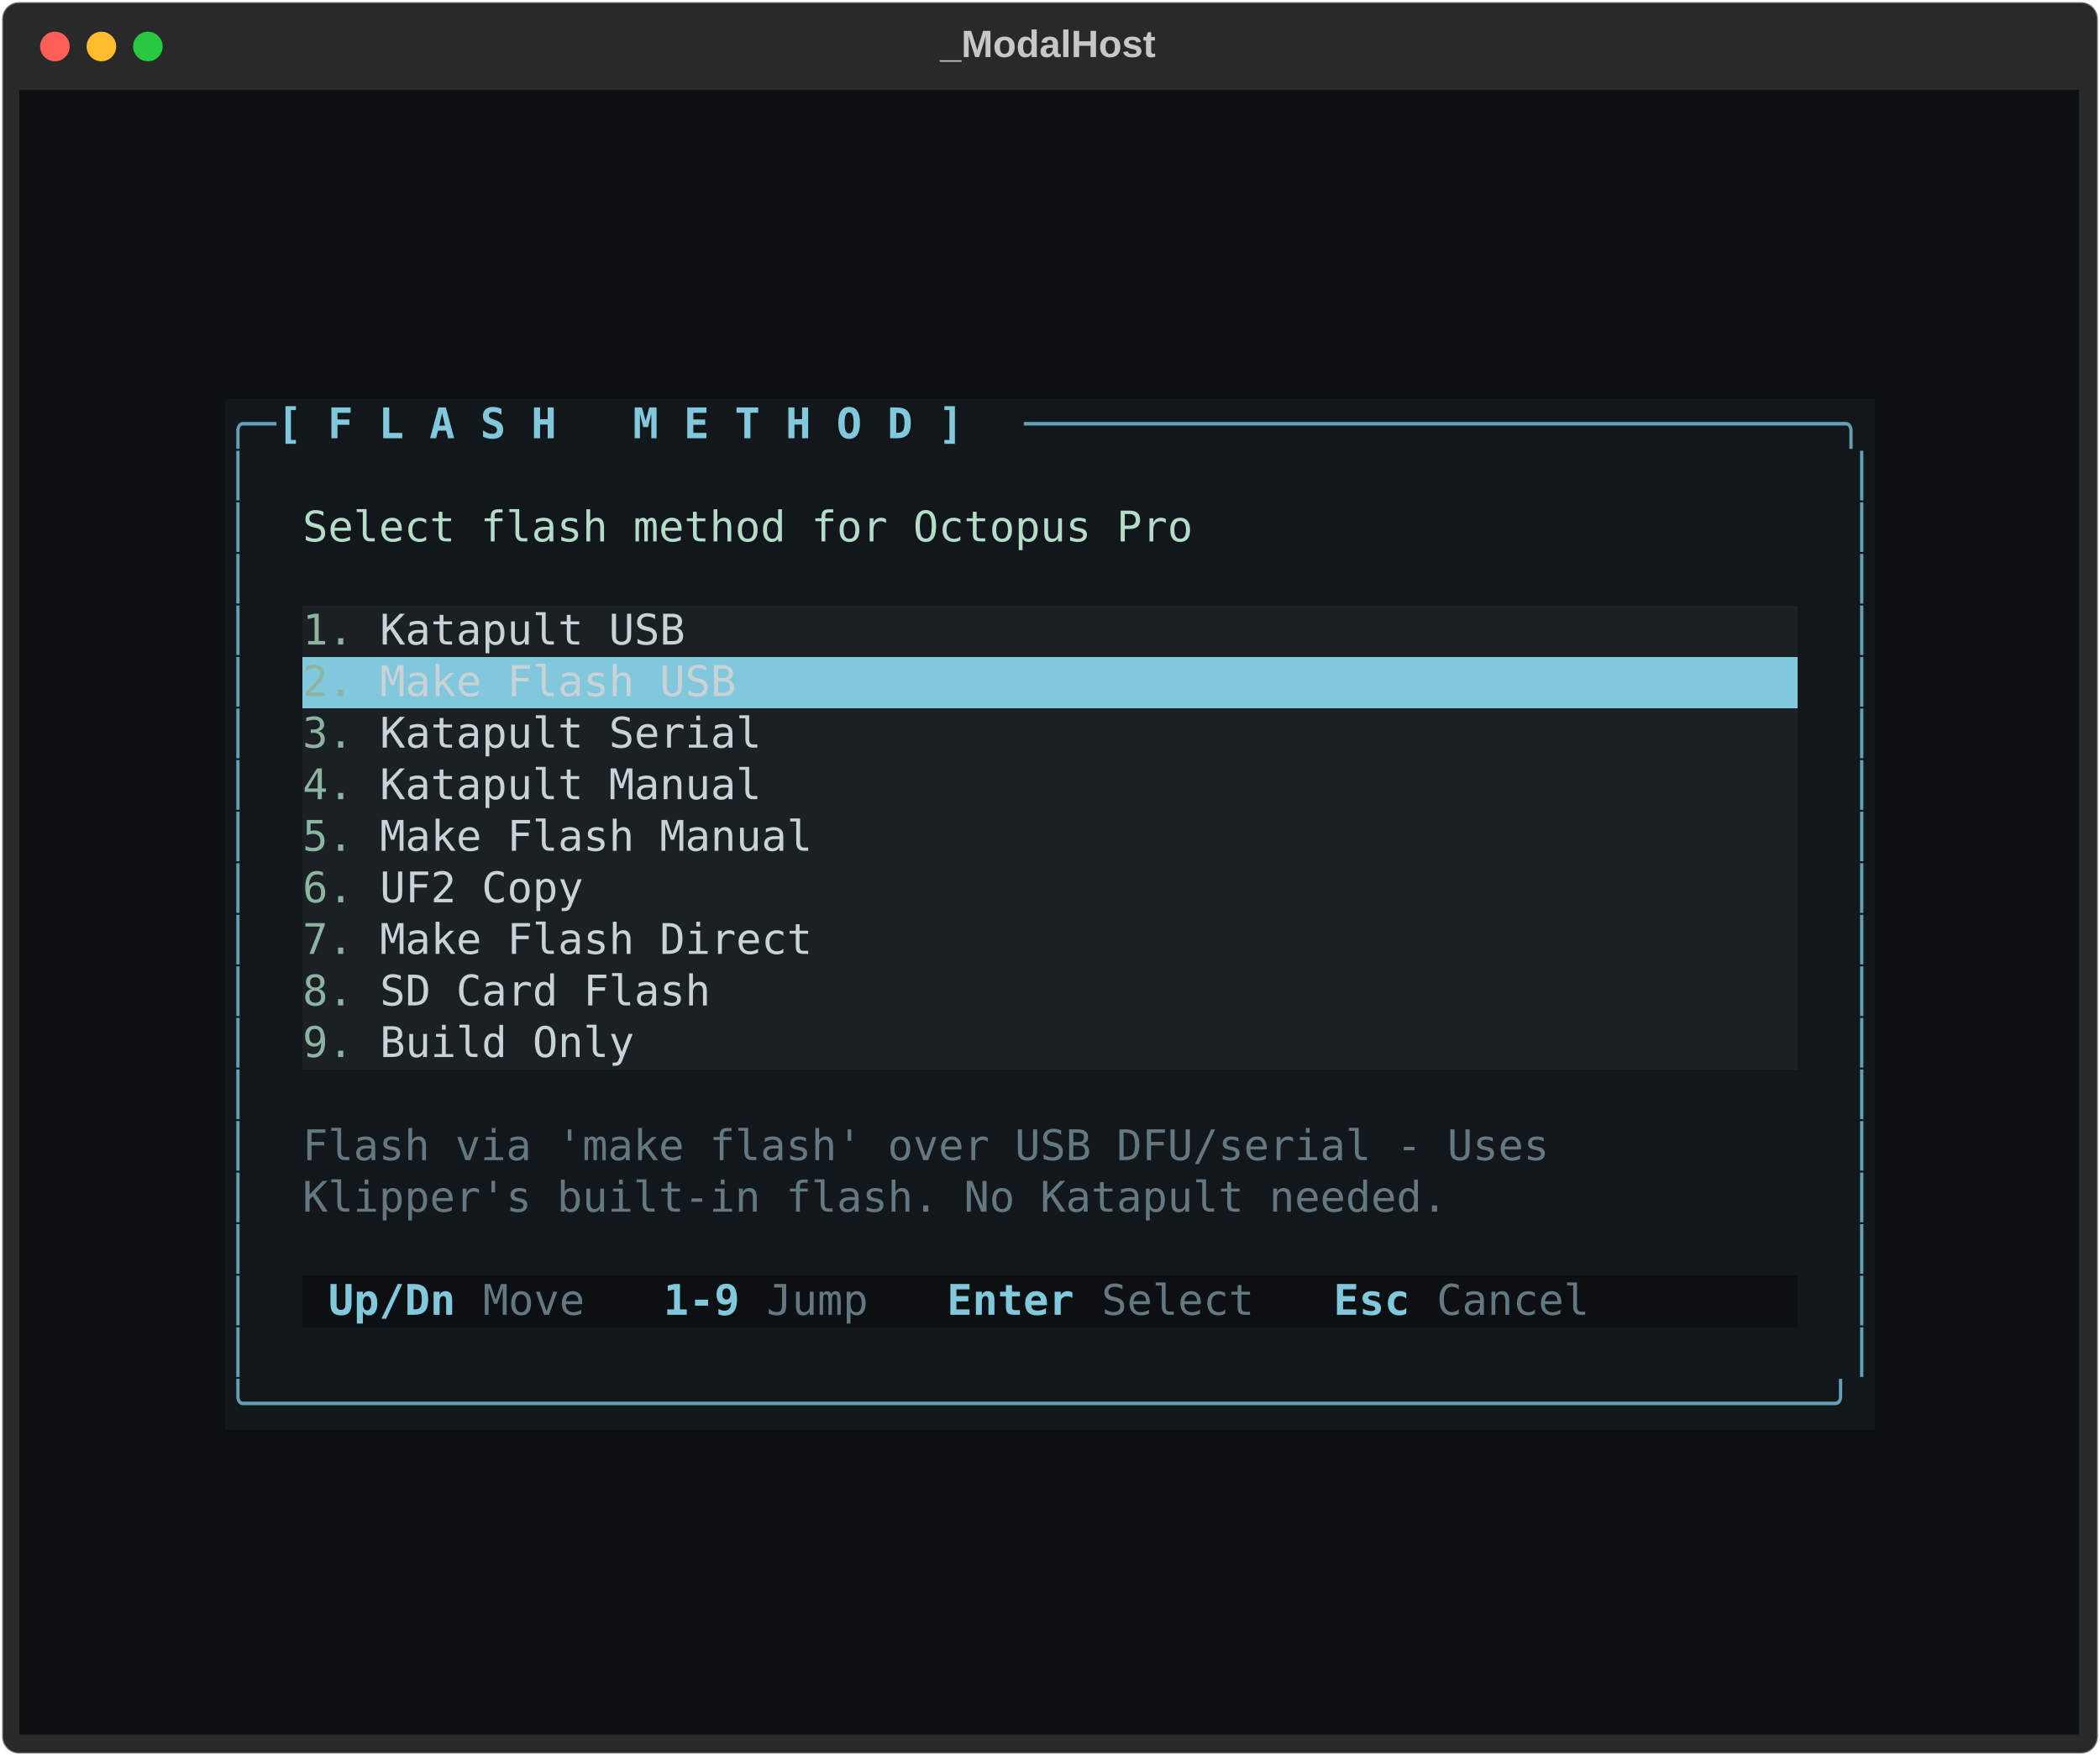
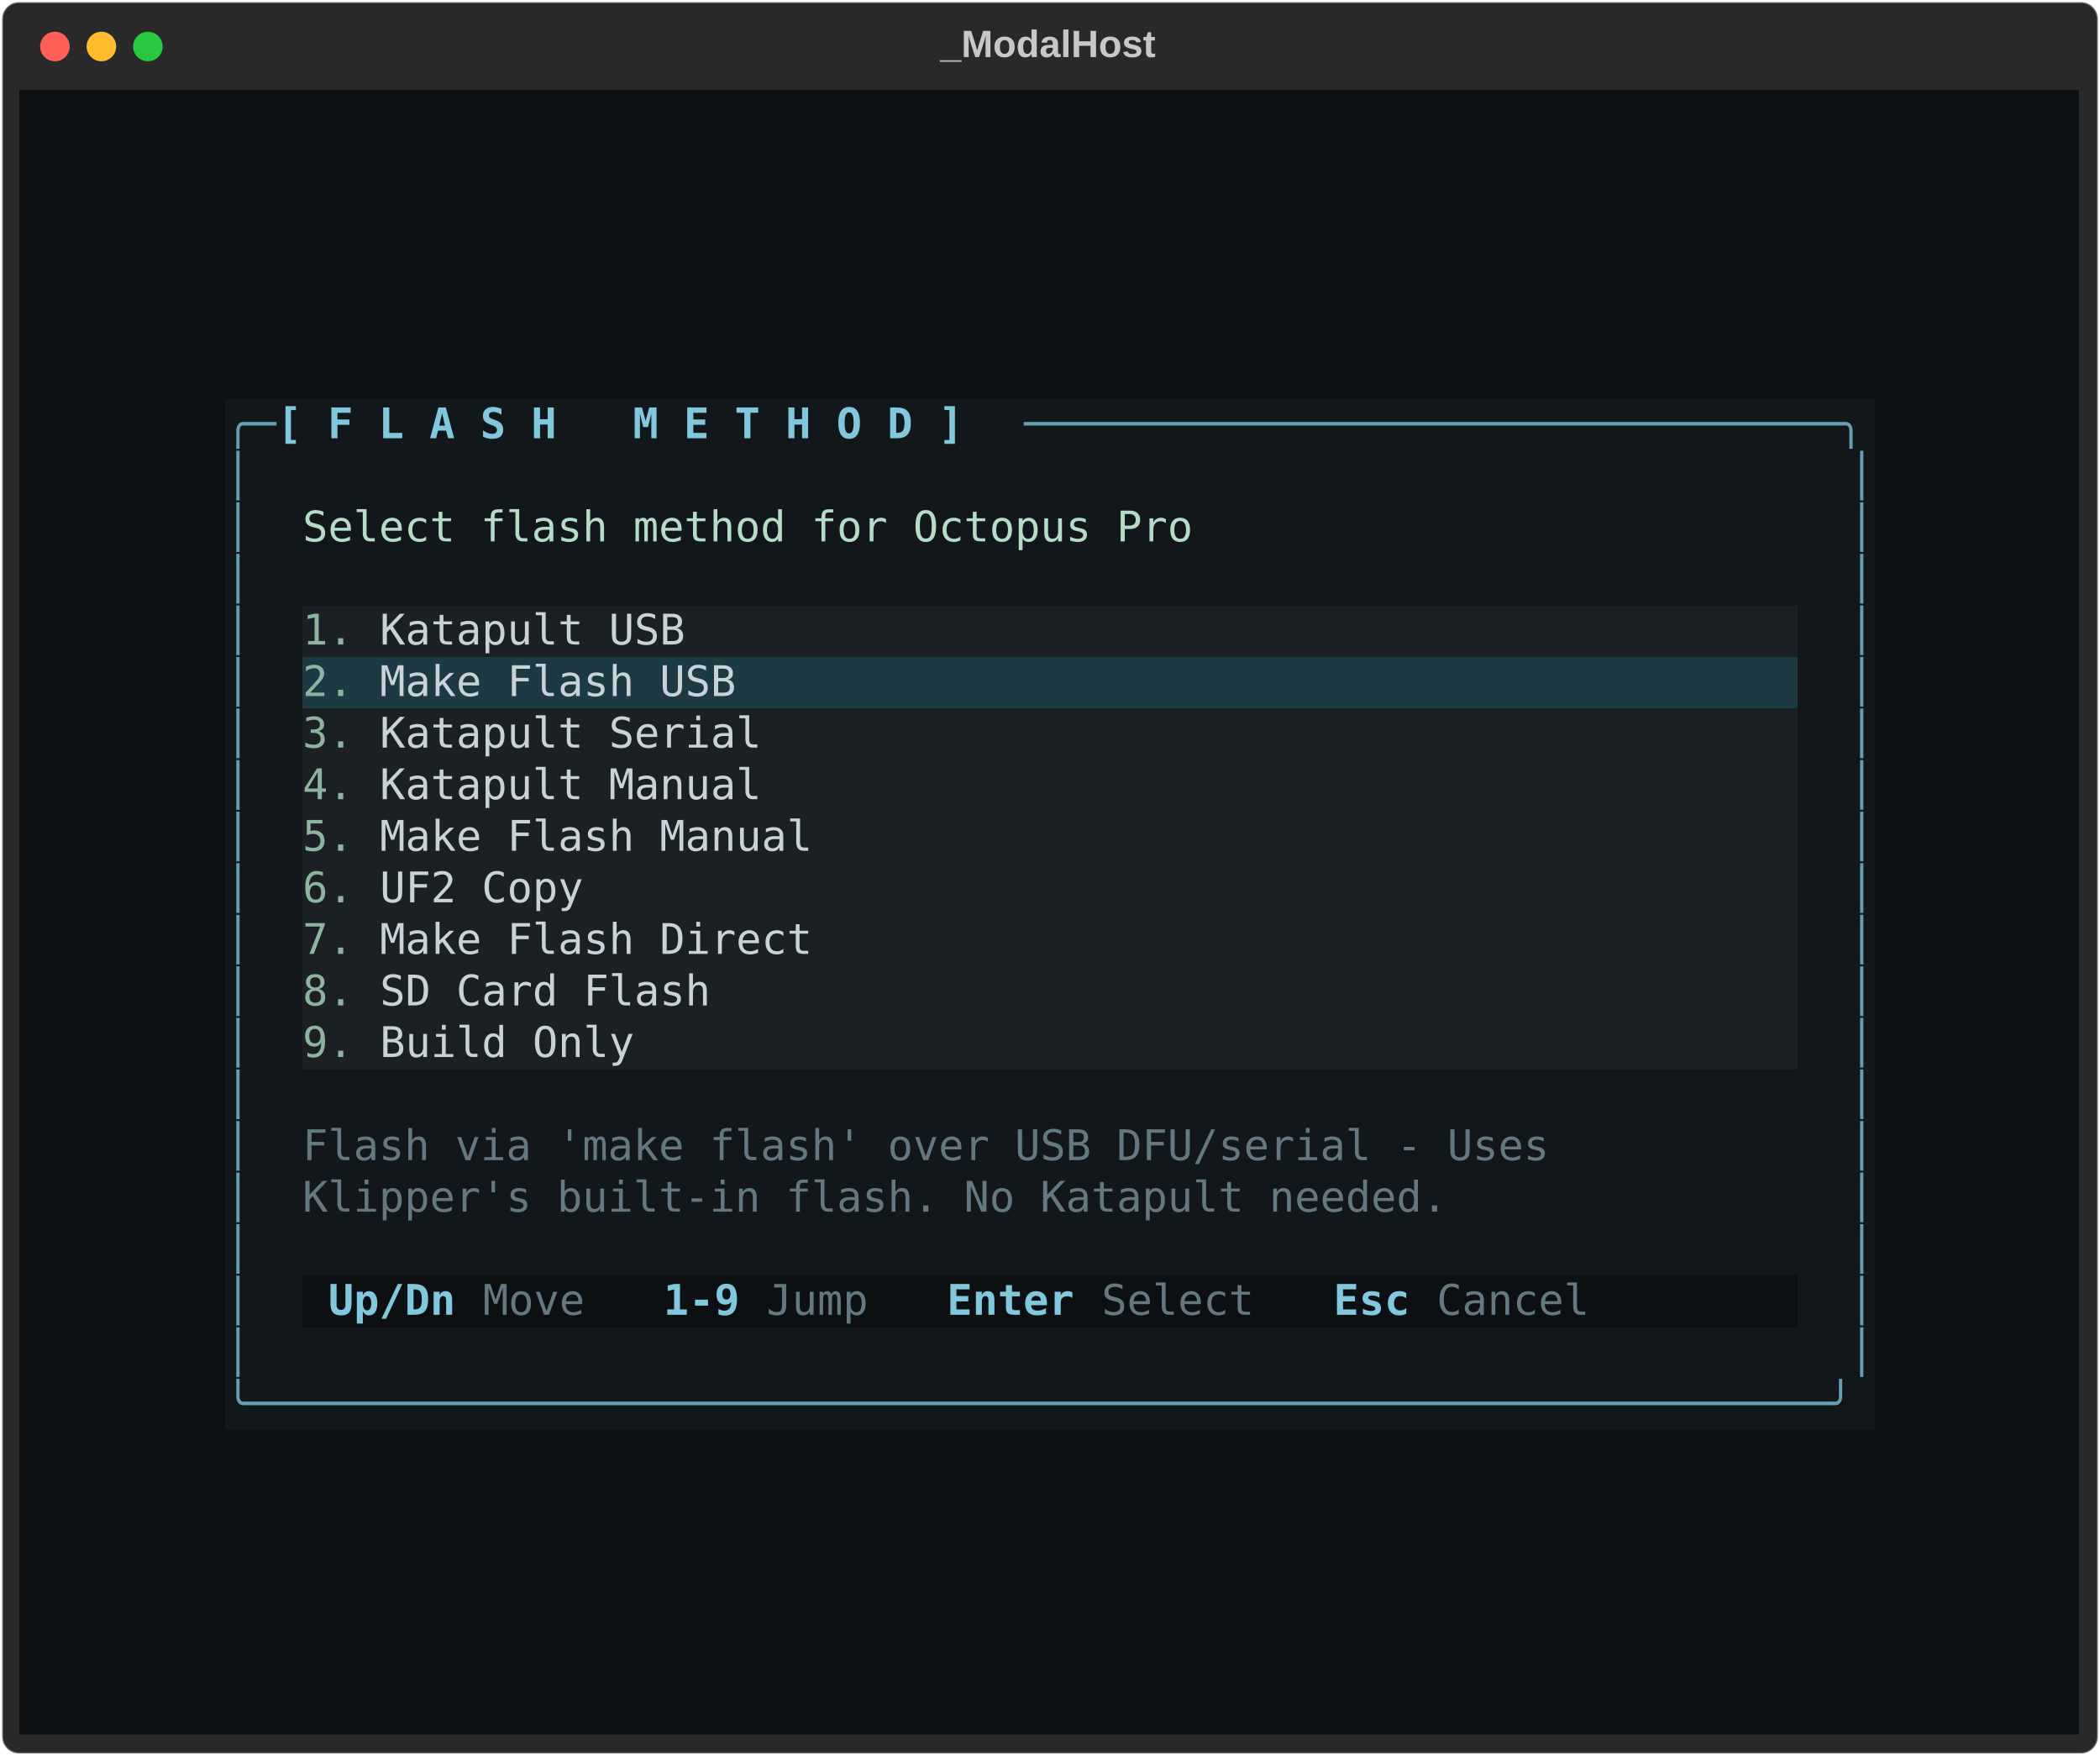
<svg xmlns="http://www.w3.org/2000/svg" class="rich-terminal" viewBox="0 0 994 830.8">
  <style>

    @font-face {
        font-family: "Fira Code";
        src: local("FiraCode-Regular"),
                url("https://cdnjs.cloudflare.com/ajax/libs/firacode/6.2.0/woff2/FiraCode-Regular.woff2") format("woff2"),
                url("https://cdnjs.cloudflare.com/ajax/libs/firacode/6.2.0/woff/FiraCode-Regular.woff") format("woff");
        font-style: normal;
        font-weight: 400;
    }
    @font-face {
        font-family: "Fira Code";
        src: local("FiraCode-Bold"),
                url("https://cdnjs.cloudflare.com/ajax/libs/firacode/6.2.0/woff2/FiraCode-Bold.woff2") format("woff2"),
                url("https://cdnjs.cloudflare.com/ajax/libs/firacode/6.2.0/woff/FiraCode-Bold.woff") format("woff");
        font-style: bold;
        font-weight: 700;
    }

    .terminal-matrix {
        font-family: Fira Code, monospace;
        font-size: 20px;
        line-height: 24.4px;
        font-variant-east-asian: full-width;
    }

    .terminal-title {
        font-size: 18px;
        font-weight: bold;
        font-family: arial;
    }

    .terminal-r1 { fill: #c8d2d7 }
.terminal-r2 { fill: #c5c8c6 }
.terminal-r3 { fill: #64a0b4 }
.terminal-r4 { fill: #82c8dc;font-weight: bold }
.terminal-r5 { fill: #b4dcc8 }
.terminal-r6 { fill: #8cb4a0 }
- .terminal-r7 { fill: #0c1013 }
+ .terminal-r7 { fill: #dce1e6 }
.terminal-r8 { fill: #647882 }
    </style>
  <defs>
    <clipPath id="terminal-clip-terminal">
      <rect x="0" y="0" width="975.0" height="779.8" />
    </clipPath>
    <clipPath id="terminal-line-0">
      <rect x="0" y="1.5" width="976" height="24.65" />
    </clipPath>
    <clipPath id="terminal-line-1">
      <rect x="0" y="25.9" width="976" height="24.65" />
    </clipPath>
    <clipPath id="terminal-line-2">
      <rect x="0" y="50.3" width="976" height="24.65" />
    </clipPath>
    <clipPath id="terminal-line-3">
      <rect x="0" y="74.7" width="976" height="24.65" />
    </clipPath>
    <clipPath id="terminal-line-4">
      <rect x="0" y="99.1" width="976" height="24.65" />
    </clipPath>
    <clipPath id="terminal-line-5">
      <rect x="0" y="123.5" width="976" height="24.65" />
    </clipPath>
    <clipPath id="terminal-line-6">
      <rect x="0" y="147.9" width="976" height="24.65" />
    </clipPath>
    <clipPath id="terminal-line-7">
      <rect x="0" y="172.3" width="976" height="24.65" />
    </clipPath>
    <clipPath id="terminal-line-8">
      <rect x="0" y="196.7" width="976" height="24.65" />
    </clipPath>
    <clipPath id="terminal-line-9">
      <rect x="0" y="221.1" width="976" height="24.65" />
    </clipPath>
    <clipPath id="terminal-line-10">
      <rect x="0" y="245.5" width="976" height="24.65" />
    </clipPath>
    <clipPath id="terminal-line-11">
      <rect x="0" y="269.9" width="976" height="24.65" />
    </clipPath>
    <clipPath id="terminal-line-12">
      <rect x="0" y="294.3" width="976" height="24.65" />
    </clipPath>
    <clipPath id="terminal-line-13">
      <rect x="0" y="318.7" width="976" height="24.65" />
    </clipPath>
    <clipPath id="terminal-line-14">
      <rect x="0" y="343.1" width="976" height="24.65" />
    </clipPath>
    <clipPath id="terminal-line-15">
      <rect x="0" y="367.5" width="976" height="24.65" />
    </clipPath>
    <clipPath id="terminal-line-16">
      <rect x="0" y="391.9" width="976" height="24.65" />
    </clipPath>
    <clipPath id="terminal-line-17">
      <rect x="0" y="416.3" width="976" height="24.65" />
    </clipPath>
    <clipPath id="terminal-line-18">
      <rect x="0" y="440.7" width="976" height="24.65" />
    </clipPath>
    <clipPath id="terminal-line-19">
      <rect x="0" y="465.1" width="976" height="24.65" />
    </clipPath>
    <clipPath id="terminal-line-20">
      <rect x="0" y="489.5" width="976" height="24.65" />
    </clipPath>
    <clipPath id="terminal-line-21">
      <rect x="0" y="513.9" width="976" height="24.65" />
    </clipPath>
    <clipPath id="terminal-line-22">
      <rect x="0" y="538.3" width="976" height="24.65" />
    </clipPath>
    <clipPath id="terminal-line-23">
      <rect x="0" y="562.7" width="976" height="24.65" />
    </clipPath>
    <clipPath id="terminal-line-24">
      <rect x="0" y="587.1" width="976" height="24.65" />
    </clipPath>
    <clipPath id="terminal-line-25">
      <rect x="0" y="611.5" width="976" height="24.65" />
    </clipPath>
    <clipPath id="terminal-line-26">
      <rect x="0" y="635.9" width="976" height="24.65" />
    </clipPath>
    <clipPath id="terminal-line-27">
      <rect x="0" y="660.3" width="976" height="24.65" />
    </clipPath>
    <clipPath id="terminal-line-28">
      <rect x="0" y="684.7" width="976" height="24.65" />
    </clipPath>
    <clipPath id="terminal-line-29">
      <rect x="0" y="709.1" width="976" height="24.65" />
    </clipPath>
    <clipPath id="terminal-line-30">
      <rect x="0" y="733.5" width="976" height="24.65" />
    </clipPath>
  </defs>
  <rect fill="#292929" stroke="rgba(255,255,255,0.35)" stroke-width="1" x="1" y="1" width="992" height="828.8" rx="8" />
  <text class="terminal-title" fill="#c5c8c6" text-anchor="middle" x="496" y="27">_ModalHost</text>
  <g transform="translate(26,22)">
    <circle cx="0" cy="0" r="7" fill="#ff5f57" />
    <circle cx="22" cy="0" r="7" fill="#febc2e" />
    <circle cx="44" cy="0" r="7" fill="#28c840" />
  </g>
  <g transform="translate(9, 41)" clip-path="url(#terminal-clip-terminal)">
    <rect fill="#0c1013" x="0" y="1.5" width="976" height="24.65" shape-rendering="crispEdges" />
    <rect fill="#0c1013" x="0" y="25.9" width="976" height="24.65" shape-rendering="crispEdges" />
    <rect fill="#0c1013" x="0" y="50.3" width="976" height="24.65" shape-rendering="crispEdges" />
    <rect fill="#0c1013" x="0" y="74.7" width="976" height="24.65" shape-rendering="crispEdges" />
    <rect fill="#0c1013" x="0" y="99.1" width="976" height="24.65" shape-rendering="crispEdges" />
    <rect fill="#0c1013" x="0" y="123.5" width="976" height="24.65" shape-rendering="crispEdges" />
    <rect fill="#0c1013" x="0" y="147.9" width="97.6" height="24.65" shape-rendering="crispEdges" />
    <rect fill="#12171b" x="97.6" y="147.9" width="24.4" height="24.65" shape-rendering="crispEdges" />
    <rect fill="#12171b" x="122" y="147.9" width="353.8" height="24.65" shape-rendering="crispEdges" />
    <rect fill="#12171b" x="475.8" y="147.9" width="402.6" height="24.65" shape-rendering="crispEdges" />
    <rect fill="#0c1013" x="878.4" y="147.9" width="97.6" height="24.65" shape-rendering="crispEdges" />
    <rect fill="#0c1013" x="0" y="172.3" width="97.6" height="24.65" shape-rendering="crispEdges" />
    <rect fill="#12171b" x="97.6" y="172.3" width="12.2" height="24.65" shape-rendering="crispEdges" />
    <rect fill="#12171b" x="109.8" y="172.3" width="756.4" height="24.65" shape-rendering="crispEdges" />
    <rect fill="#12171b" x="866.2" y="172.3" width="12.2" height="24.65" shape-rendering="crispEdges" />
    <rect fill="#0c1013" x="878.4" y="172.3" width="97.6" height="24.65" shape-rendering="crispEdges" />
    <rect fill="#0c1013" x="0" y="196.7" width="97.6" height="24.65" shape-rendering="crispEdges" />
    <rect fill="#12171b" x="97.6" y="196.7" width="12.2" height="24.65" shape-rendering="crispEdges" />
    <rect fill="#12171b" x="109.8" y="196.7" width="24.4" height="24.65" shape-rendering="crispEdges" />
    <rect fill="#12171b" x="134.2" y="196.7" width="427" height="24.65" shape-rendering="crispEdges" />
    <rect fill="#12171b" x="561.2" y="196.7" width="305" height="24.65" shape-rendering="crispEdges" />
    <rect fill="#12171b" x="866.2" y="196.7" width="12.2" height="24.65" shape-rendering="crispEdges" />
    <rect fill="#0c1013" x="878.4" y="196.7" width="97.6" height="24.65" shape-rendering="crispEdges" />
    <rect fill="#0c1013" x="0" y="221.1" width="97.6" height="24.65" shape-rendering="crispEdges" />
    <rect fill="#12171b" x="97.6" y="221.1" width="12.2" height="24.65" shape-rendering="crispEdges" />
    <rect fill="#12171b" x="109.8" y="221.1" width="756.4" height="24.65" shape-rendering="crispEdges" />
    <rect fill="#12171b" x="866.2" y="221.1" width="12.2" height="24.65" shape-rendering="crispEdges" />
    <rect fill="#0c1013" x="878.4" y="221.1" width="97.6" height="24.65" shape-rendering="crispEdges" />
    <rect fill="#0c1013" x="0" y="245.5" width="97.6" height="24.65" shape-rendering="crispEdges" />
    <rect fill="#12171b" x="97.6" y="245.5" width="12.2" height="24.65" shape-rendering="crispEdges" />
    <rect fill="#12171b" x="109.8" y="245.5" width="24.4" height="24.65" shape-rendering="crispEdges" />
    <rect fill="#1b2024" x="134.2" y="245.5" width="36.6" height="24.65" shape-rendering="crispEdges" />
    <rect fill="#1b2024" x="170.8" y="245.5" width="146.4" height="24.65" shape-rendering="crispEdges" />
    <rect fill="#1b2024" x="317.2" y="245.5" width="524.6" height="24.65" shape-rendering="crispEdges" />
    <rect fill="#12171b" x="841.8" y="245.5" width="24.4" height="24.65" shape-rendering="crispEdges" />
    <rect fill="#12171b" x="866.2" y="245.5" width="12.2" height="24.65" shape-rendering="crispEdges" />
    <rect fill="#0c1013" x="878.4" y="245.5" width="97.6" height="24.65" shape-rendering="crispEdges" />
    <rect fill="#0c1013" x="0" y="269.9" width="97.6" height="24.65" shape-rendering="crispEdges" />
    <rect fill="#12171b" x="97.6" y="269.9" width="12.2" height="24.65" shape-rendering="crispEdges" />
    <rect fill="#12171b" x="109.8" y="269.9" width="24.4" height="24.65" shape-rendering="crispEdges" />
-     <rect fill="#82c8dc" x="134.2" y="269.9" width="36.6" height="24.65" shape-rendering="crispEdges" />
-     <rect fill="#82c8dc" x="170.8" y="269.9" width="170.8" height="24.65" shape-rendering="crispEdges" />
-     <rect fill="#82c8dc" x="341.6" y="269.9" width="500.2" height="24.65" shape-rendering="crispEdges" />
+     <rect fill="#1d3a44" x="134.2" y="269.9" width="36.6" height="24.65" shape-rendering="crispEdges" />
+     <rect fill="#1d3a44" x="170.8" y="269.9" width="170.8" height="24.65" shape-rendering="crispEdges" />
+     <rect fill="#1d3a44" x="341.6" y="269.9" width="500.2" height="24.65" shape-rendering="crispEdges" />
    <rect fill="#12171b" x="841.8" y="269.9" width="24.4" height="24.65" shape-rendering="crispEdges" />
    <rect fill="#12171b" x="866.2" y="269.9" width="12.2" height="24.65" shape-rendering="crispEdges" />
    <rect fill="#0c1013" x="878.4" y="269.9" width="97.6" height="24.65" shape-rendering="crispEdges" />
    <rect fill="#0c1013" x="0" y="294.3" width="97.6" height="24.65" shape-rendering="crispEdges" />
    <rect fill="#12171b" x="97.6" y="294.3" width="12.2" height="24.65" shape-rendering="crispEdges" />
    <rect fill="#12171b" x="109.8" y="294.3" width="24.4" height="24.65" shape-rendering="crispEdges" />
    <rect fill="#1b2024" x="134.2" y="294.3" width="36.6" height="24.65" shape-rendering="crispEdges" />
    <rect fill="#1b2024" x="170.8" y="294.3" width="183" height="24.65" shape-rendering="crispEdges" />
    <rect fill="#1b2024" x="353.8" y="294.3" width="488" height="24.65" shape-rendering="crispEdges" />
    <rect fill="#12171b" x="841.8" y="294.3" width="24.4" height="24.65" shape-rendering="crispEdges" />
    <rect fill="#12171b" x="866.2" y="294.3" width="12.2" height="24.65" shape-rendering="crispEdges" />
    <rect fill="#0c1013" x="878.4" y="294.3" width="97.6" height="24.65" shape-rendering="crispEdges" />
    <rect fill="#0c1013" x="0" y="318.7" width="97.6" height="24.65" shape-rendering="crispEdges" />
    <rect fill="#12171b" x="97.6" y="318.7" width="12.2" height="24.65" shape-rendering="crispEdges" />
    <rect fill="#12171b" x="109.8" y="318.7" width="24.4" height="24.65" shape-rendering="crispEdges" />
    <rect fill="#1b2024" x="134.2" y="318.7" width="36.6" height="24.65" shape-rendering="crispEdges" />
    <rect fill="#1b2024" x="170.8" y="318.7" width="183" height="24.65" shape-rendering="crispEdges" />
    <rect fill="#1b2024" x="353.8" y="318.7" width="488" height="24.65" shape-rendering="crispEdges" />
    <rect fill="#12171b" x="841.8" y="318.7" width="24.4" height="24.65" shape-rendering="crispEdges" />
    <rect fill="#12171b" x="866.2" y="318.7" width="12.2" height="24.65" shape-rendering="crispEdges" />
    <rect fill="#0c1013" x="878.4" y="318.7" width="97.6" height="24.65" shape-rendering="crispEdges" />
    <rect fill="#0c1013" x="0" y="343.1" width="97.6" height="24.65" shape-rendering="crispEdges" />
    <rect fill="#12171b" x="97.6" y="343.1" width="12.2" height="24.65" shape-rendering="crispEdges" />
    <rect fill="#12171b" x="109.8" y="343.1" width="24.4" height="24.65" shape-rendering="crispEdges" />
    <rect fill="#1b2024" x="134.2" y="343.1" width="36.6" height="24.65" shape-rendering="crispEdges" />
    <rect fill="#1b2024" x="170.8" y="343.1" width="207.4" height="24.65" shape-rendering="crispEdges" />
    <rect fill="#1b2024" x="378.2" y="343.1" width="463.6" height="24.65" shape-rendering="crispEdges" />
    <rect fill="#12171b" x="841.8" y="343.1" width="24.4" height="24.65" shape-rendering="crispEdges" />
    <rect fill="#12171b" x="866.2" y="343.1" width="12.2" height="24.65" shape-rendering="crispEdges" />
    <rect fill="#0c1013" x="878.4" y="343.1" width="97.6" height="24.65" shape-rendering="crispEdges" />
    <rect fill="#0c1013" x="0" y="367.5" width="97.6" height="24.65" shape-rendering="crispEdges" />
    <rect fill="#12171b" x="97.6" y="367.5" width="12.2" height="24.65" shape-rendering="crispEdges" />
    <rect fill="#12171b" x="109.8" y="367.5" width="24.4" height="24.65" shape-rendering="crispEdges" />
    <rect fill="#1b2024" x="134.2" y="367.5" width="36.6" height="24.65" shape-rendering="crispEdges" />
    <rect fill="#1b2024" x="170.8" y="367.5" width="97.6" height="24.65" shape-rendering="crispEdges" />
    <rect fill="#1b2024" x="268.4" y="367.5" width="573.4" height="24.65" shape-rendering="crispEdges" />
    <rect fill="#12171b" x="841.8" y="367.5" width="24.4" height="24.65" shape-rendering="crispEdges" />
    <rect fill="#12171b" x="866.2" y="367.5" width="12.2" height="24.65" shape-rendering="crispEdges" />
    <rect fill="#0c1013" x="878.4" y="367.5" width="97.6" height="24.65" shape-rendering="crispEdges" />
    <rect fill="#0c1013" x="0" y="391.9" width="97.6" height="24.65" shape-rendering="crispEdges" />
    <rect fill="#12171b" x="97.6" y="391.9" width="12.2" height="24.65" shape-rendering="crispEdges" />
    <rect fill="#12171b" x="109.8" y="391.9" width="24.4" height="24.65" shape-rendering="crispEdges" />
    <rect fill="#1b2024" x="134.2" y="391.9" width="36.6" height="24.65" shape-rendering="crispEdges" />
    <rect fill="#1b2024" x="170.8" y="391.9" width="207.4" height="24.65" shape-rendering="crispEdges" />
    <rect fill="#1b2024" x="378.2" y="391.9" width="463.6" height="24.65" shape-rendering="crispEdges" />
    <rect fill="#12171b" x="841.8" y="391.9" width="24.4" height="24.65" shape-rendering="crispEdges" />
    <rect fill="#12171b" x="866.2" y="391.9" width="12.2" height="24.65" shape-rendering="crispEdges" />
    <rect fill="#0c1013" x="878.4" y="391.9" width="97.6" height="24.65" shape-rendering="crispEdges" />
    <rect fill="#0c1013" x="0" y="416.3" width="97.6" height="24.65" shape-rendering="crispEdges" />
    <rect fill="#12171b" x="97.6" y="416.3" width="12.2" height="24.65" shape-rendering="crispEdges" />
    <rect fill="#12171b" x="109.8" y="416.3" width="24.4" height="24.65" shape-rendering="crispEdges" />
    <rect fill="#1b2024" x="134.2" y="416.3" width="36.6" height="24.65" shape-rendering="crispEdges" />
    <rect fill="#1b2024" x="170.8" y="416.3" width="158.6" height="24.65" shape-rendering="crispEdges" />
    <rect fill="#1b2024" x="329.4" y="416.3" width="512.4" height="24.65" shape-rendering="crispEdges" />
    <rect fill="#12171b" x="841.8" y="416.3" width="24.4" height="24.65" shape-rendering="crispEdges" />
    <rect fill="#12171b" x="866.2" y="416.3" width="12.2" height="24.65" shape-rendering="crispEdges" />
    <rect fill="#0c1013" x="878.4" y="416.3" width="97.6" height="24.65" shape-rendering="crispEdges" />
    <rect fill="#0c1013" x="0" y="440.7" width="97.6" height="24.65" shape-rendering="crispEdges" />
    <rect fill="#12171b" x="97.6" y="440.7" width="12.2" height="24.65" shape-rendering="crispEdges" />
    <rect fill="#12171b" x="109.8" y="440.7" width="24.4" height="24.65" shape-rendering="crispEdges" />
    <rect fill="#1b2024" x="134.2" y="440.7" width="36.6" height="24.65" shape-rendering="crispEdges" />
    <rect fill="#1b2024" x="170.8" y="440.7" width="122" height="24.65" shape-rendering="crispEdges" />
    <rect fill="#1b2024" x="292.8" y="440.7" width="549" height="24.65" shape-rendering="crispEdges" />
    <rect fill="#12171b" x="841.8" y="440.7" width="24.4" height="24.65" shape-rendering="crispEdges" />
    <rect fill="#12171b" x="866.2" y="440.7" width="12.2" height="24.65" shape-rendering="crispEdges" />
    <rect fill="#0c1013" x="878.4" y="440.7" width="97.6" height="24.65" shape-rendering="crispEdges" />
    <rect fill="#0c1013" x="0" y="465.1" width="97.6" height="24.65" shape-rendering="crispEdges" />
    <rect fill="#12171b" x="97.6" y="465.1" width="12.2" height="24.65" shape-rendering="crispEdges" />
    <rect fill="#12171b" x="109.8" y="465.1" width="756.4" height="24.65" shape-rendering="crispEdges" />
    <rect fill="#12171b" x="866.2" y="465.1" width="12.2" height="24.65" shape-rendering="crispEdges" />
    <rect fill="#0c1013" x="878.4" y="465.1" width="97.6" height="24.65" shape-rendering="crispEdges" />
    <rect fill="#0c1013" x="0" y="489.5" width="97.6" height="24.65" shape-rendering="crispEdges" />
    <rect fill="#12171b" x="97.6" y="489.5" width="12.2" height="24.65" shape-rendering="crispEdges" />
    <rect fill="#12171b" x="109.8" y="489.5" width="24.4" height="24.65" shape-rendering="crispEdges" />
    <rect fill="#12171b" x="134.2" y="489.5" width="597.8" height="24.65" shape-rendering="crispEdges" />
    <rect fill="#12171b" x="732" y="489.5" width="134.2" height="24.65" shape-rendering="crispEdges" />
    <rect fill="#12171b" x="866.2" y="489.5" width="12.2" height="24.65" shape-rendering="crispEdges" />
    <rect fill="#0c1013" x="878.4" y="489.5" width="97.6" height="24.65" shape-rendering="crispEdges" />
    <rect fill="#0c1013" x="0" y="513.9" width="97.6" height="24.65" shape-rendering="crispEdges" />
    <rect fill="#12171b" x="97.6" y="513.9" width="12.2" height="24.65" shape-rendering="crispEdges" />
    <rect fill="#12171b" x="109.8" y="513.9" width="24.4" height="24.65" shape-rendering="crispEdges" />
    <rect fill="#12171b" x="134.2" y="513.9" width="549" height="24.65" shape-rendering="crispEdges" />
    <rect fill="#12171b" x="683.2" y="513.9" width="183" height="24.65" shape-rendering="crispEdges" />
    <rect fill="#12171b" x="866.2" y="513.9" width="12.2" height="24.65" shape-rendering="crispEdges" />
    <rect fill="#0c1013" x="878.4" y="513.9" width="97.6" height="24.65" shape-rendering="crispEdges" />
    <rect fill="#0c1013" x="0" y="538.3" width="97.6" height="24.65" shape-rendering="crispEdges" />
    <rect fill="#12171b" x="97.6" y="538.3" width="12.2" height="24.65" shape-rendering="crispEdges" />
    <rect fill="#12171b" x="109.8" y="538.3" width="756.4" height="24.65" shape-rendering="crispEdges" />
    <rect fill="#12171b" x="866.2" y="538.3" width="12.2" height="24.65" shape-rendering="crispEdges" />
    <rect fill="#0c1013" x="878.4" y="538.3" width="97.6" height="24.65" shape-rendering="crispEdges" />
    <rect fill="#0c1013" x="0" y="562.7" width="97.6" height="24.65" shape-rendering="crispEdges" />
    <rect fill="#12171b" x="97.6" y="562.7" width="12.2" height="24.65" shape-rendering="crispEdges" />
    <rect fill="#12171b" x="109.8" y="562.7" width="24.4" height="24.65" shape-rendering="crispEdges" />
    <rect fill="#0c1013" x="134.2" y="562.7" width="12.2" height="24.65" shape-rendering="crispEdges" />
    <rect fill="#0c1013" x="146.4" y="562.7" width="61" height="24.65" shape-rendering="crispEdges" />
    <rect fill="#0c1013" x="207.4" y="562.7" width="12.2" height="24.65" shape-rendering="crispEdges" />
    <rect fill="#0c1013" x="219.6" y="562.7" width="48.8" height="24.65" shape-rendering="crispEdges" />
    <rect fill="#0c1013" x="268.4" y="562.7" width="36.6" height="24.65" shape-rendering="crispEdges" />
    <rect fill="#0c1013" x="305" y="562.7" width="36.6" height="24.65" shape-rendering="crispEdges" />
    <rect fill="#0c1013" x="341.6" y="562.7" width="12.2" height="24.65" shape-rendering="crispEdges" />
    <rect fill="#0c1013" x="353.8" y="562.7" width="48.8" height="24.65" shape-rendering="crispEdges" />
    <rect fill="#0c1013" x="402.6" y="562.7" width="36.6" height="24.65" shape-rendering="crispEdges" />
    <rect fill="#0c1013" x="439.2" y="562.7" width="61" height="24.65" shape-rendering="crispEdges" />
    <rect fill="#0c1013" x="500.2" y="562.7" width="12.2" height="24.65" shape-rendering="crispEdges" />
    <rect fill="#0c1013" x="512.4" y="562.7" width="73.2" height="24.65" shape-rendering="crispEdges" />
    <rect fill="#0c1013" x="585.6" y="562.7" width="36.6" height="24.65" shape-rendering="crispEdges" />
    <rect fill="#0c1013" x="622.2" y="562.7" width="36.6" height="24.65" shape-rendering="crispEdges" />
    <rect fill="#0c1013" x="658.8" y="562.7" width="12.2" height="24.65" shape-rendering="crispEdges" />
    <rect fill="#0c1013" x="671" y="562.7" width="73.2" height="24.65" shape-rendering="crispEdges" />
    <rect fill="#0c1013" x="744.2" y="562.7" width="97.6" height="24.65" shape-rendering="crispEdges" />
    <rect fill="#12171b" x="841.8" y="562.7" width="24.4" height="24.65" shape-rendering="crispEdges" />
    <rect fill="#12171b" x="866.2" y="562.7" width="12.2" height="24.65" shape-rendering="crispEdges" />
    <rect fill="#0c1013" x="878.4" y="562.7" width="97.6" height="24.65" shape-rendering="crispEdges" />
    <rect fill="#0c1013" x="0" y="587.1" width="97.6" height="24.65" shape-rendering="crispEdges" />
    <rect fill="#12171b" x="97.6" y="587.1" width="12.2" height="24.65" shape-rendering="crispEdges" />
    <rect fill="#12171b" x="109.8" y="587.1" width="756.4" height="24.65" shape-rendering="crispEdges" />
    <rect fill="#12171b" x="866.2" y="587.1" width="12.2" height="24.65" shape-rendering="crispEdges" />
    <rect fill="#0c1013" x="878.4" y="587.1" width="97.6" height="24.65" shape-rendering="crispEdges" />
    <rect fill="#0c1013" x="0" y="611.5" width="97.6" height="24.65" shape-rendering="crispEdges" />
    <rect fill="#12171b" x="97.6" y="611.5" width="780.8" height="24.65" shape-rendering="crispEdges" />
    <rect fill="#0c1013" x="878.4" y="611.5" width="97.6" height="24.65" shape-rendering="crispEdges" />
    <rect fill="#0c1013" x="0" y="635.9" width="976" height="24.65" shape-rendering="crispEdges" />
    <rect fill="#0c1013" x="0" y="660.3" width="976" height="24.65" shape-rendering="crispEdges" />
    <rect fill="#0c1013" x="0" y="684.7" width="976" height="24.65" shape-rendering="crispEdges" />
    <rect fill="#0c1013" x="0" y="709.1" width="976" height="24.65" shape-rendering="crispEdges" />
    <rect fill="#0c1013" x="0" y="733.5" width="976" height="24.65" shape-rendering="crispEdges" />
    <rect fill="#0c1013" x="0" y="757.9" width="976" height="24.65" shape-rendering="crispEdges" />
    <g class="terminal-matrix">
      <text class="terminal-r2" x="976" y="20" textLength="12.2" clip-path="url(#terminal-line-0)">
</text>
      <text class="terminal-r2" x="976" y="44.4" textLength="12.2" clip-path="url(#terminal-line-1)">
</text>
      <text class="terminal-r2" x="976" y="68.8" textLength="12.2" clip-path="url(#terminal-line-2)">
</text>
      <text class="terminal-r2" x="976" y="93.2" textLength="12.2" clip-path="url(#terminal-line-3)">
</text>
      <text class="terminal-r2" x="976" y="117.6" textLength="12.2" clip-path="url(#terminal-line-4)">
</text>
      <text class="terminal-r2" x="976" y="142" textLength="12.2" clip-path="url(#terminal-line-5)">
</text>
      <text class="terminal-r3" x="97.6" y="166.4" textLength="24.4" clip-path="url(#terminal-line-6)">╭─</text>
      <text class="terminal-r4" x="122" y="166.4" textLength="353.8" clip-path="url(#terminal-line-6)"> [ F L A S H   M E T H O D ] </text>
      <text class="terminal-r3" x="475.8" y="166.4" textLength="402.6" clip-path="url(#terminal-line-6)">────────────────────────────────╮</text>
      <text class="terminal-r2" x="976" y="166.4" textLength="12.2" clip-path="url(#terminal-line-6)">
</text>
      <text class="terminal-r3" x="97.6" y="190.8" textLength="12.2" clip-path="url(#terminal-line-7)">│</text>
      <text class="terminal-r3" x="866.2" y="190.8" textLength="12.2" clip-path="url(#terminal-line-7)">│</text>
      <text class="terminal-r2" x="976" y="190.8" textLength="12.2" clip-path="url(#terminal-line-7)">
</text>
      <text class="terminal-r3" x="97.6" y="215.2" textLength="12.2" clip-path="url(#terminal-line-8)">│</text>
      <text class="terminal-r5" x="134.2" y="215.2" textLength="427" clip-path="url(#terminal-line-8)">Select flash method for Octopus Pro</text>
      <text class="terminal-r3" x="866.2" y="215.2" textLength="12.2" clip-path="url(#terminal-line-8)">│</text>
      <text class="terminal-r2" x="976" y="215.2" textLength="12.2" clip-path="url(#terminal-line-8)">
</text>
      <text class="terminal-r3" x="97.6" y="239.6" textLength="12.2" clip-path="url(#terminal-line-9)">│</text>
      <text class="terminal-r3" x="866.2" y="239.6" textLength="12.2" clip-path="url(#terminal-line-9)">│</text>
      <text class="terminal-r2" x="976" y="239.6" textLength="12.2" clip-path="url(#terminal-line-9)">
</text>
      <text class="terminal-r3" x="97.6" y="264" textLength="12.2" clip-path="url(#terminal-line-10)">│</text>
      <text class="terminal-r6" x="134.2" y="264" textLength="36.6" clip-path="url(#terminal-line-10)">1. </text>
      <text class="terminal-r1" x="170.8" y="264" textLength="146.4" clip-path="url(#terminal-line-10)">Katapult USB</text>
      <text class="terminal-r3" x="866.2" y="264" textLength="12.2" clip-path="url(#terminal-line-10)">│</text>
      <text class="terminal-r2" x="976" y="264" textLength="12.2" clip-path="url(#terminal-line-10)">
</text>
      <text class="terminal-r3" x="97.6" y="288.4" textLength="12.2" clip-path="url(#terminal-line-11)">│</text>
      <text class="terminal-r6" x="134.2" y="288.4" textLength="36.6" clip-path="url(#terminal-line-11)">2. </text>
      <text class="terminal-r1" x="170.8" y="288.4" textLength="170.8" clip-path="url(#terminal-line-11)">Make Flash USB</text>
      <text class="terminal-r3" x="866.2" y="288.4" textLength="12.2" clip-path="url(#terminal-line-11)">│</text>
      <text class="terminal-r2" x="976" y="288.4" textLength="12.2" clip-path="url(#terminal-line-11)">
</text>
      <text class="terminal-r3" x="97.6" y="312.8" textLength="12.2" clip-path="url(#terminal-line-12)">│</text>
      <text class="terminal-r6" x="134.2" y="312.8" textLength="36.6" clip-path="url(#terminal-line-12)">3. </text>
      <text class="terminal-r1" x="170.8" y="312.8" textLength="183" clip-path="url(#terminal-line-12)">Katapult Serial</text>
      <text class="terminal-r3" x="866.2" y="312.8" textLength="12.2" clip-path="url(#terminal-line-12)">│</text>
      <text class="terminal-r2" x="976" y="312.8" textLength="12.2" clip-path="url(#terminal-line-12)">
</text>
      <text class="terminal-r3" x="97.6" y="337.2" textLength="12.2" clip-path="url(#terminal-line-13)">│</text>
      <text class="terminal-r6" x="134.2" y="337.2" textLength="36.6" clip-path="url(#terminal-line-13)">4. </text>
      <text class="terminal-r1" x="170.8" y="337.2" textLength="183" clip-path="url(#terminal-line-13)">Katapult Manual</text>
      <text class="terminal-r3" x="866.2" y="337.2" textLength="12.2" clip-path="url(#terminal-line-13)">│</text>
      <text class="terminal-r2" x="976" y="337.2" textLength="12.2" clip-path="url(#terminal-line-13)">
</text>
      <text class="terminal-r3" x="97.6" y="361.6" textLength="12.2" clip-path="url(#terminal-line-14)">│</text>
      <text class="terminal-r6" x="134.2" y="361.6" textLength="36.6" clip-path="url(#terminal-line-14)">5. </text>
      <text class="terminal-r1" x="170.8" y="361.6" textLength="207.4" clip-path="url(#terminal-line-14)">Make Flash Manual</text>
      <text class="terminal-r3" x="866.2" y="361.6" textLength="12.2" clip-path="url(#terminal-line-14)">│</text>
      <text class="terminal-r2" x="976" y="361.6" textLength="12.2" clip-path="url(#terminal-line-14)">
</text>
      <text class="terminal-r3" x="97.6" y="386" textLength="12.2" clip-path="url(#terminal-line-15)">│</text>
      <text class="terminal-r6" x="134.2" y="386" textLength="36.6" clip-path="url(#terminal-line-15)">6. </text>
      <text class="terminal-r1" x="170.8" y="386" textLength="97.6" clip-path="url(#terminal-line-15)">UF2 Copy</text>
      <text class="terminal-r3" x="866.2" y="386" textLength="12.2" clip-path="url(#terminal-line-15)">│</text>
      <text class="terminal-r2" x="976" y="386" textLength="12.2" clip-path="url(#terminal-line-15)">
</text>
      <text class="terminal-r3" x="97.6" y="410.4" textLength="12.2" clip-path="url(#terminal-line-16)">│</text>
      <text class="terminal-r6" x="134.2" y="410.4" textLength="36.6" clip-path="url(#terminal-line-16)">7. </text>
      <text class="terminal-r1" x="170.8" y="410.4" textLength="207.4" clip-path="url(#terminal-line-16)">Make Flash Direct</text>
      <text class="terminal-r3" x="866.2" y="410.4" textLength="12.2" clip-path="url(#terminal-line-16)">│</text>
      <text class="terminal-r2" x="976" y="410.4" textLength="12.2" clip-path="url(#terminal-line-16)">
</text>
      <text class="terminal-r3" x="97.6" y="434.8" textLength="12.2" clip-path="url(#terminal-line-17)">│</text>
      <text class="terminal-r6" x="134.2" y="434.8" textLength="36.6" clip-path="url(#terminal-line-17)">8. </text>
      <text class="terminal-r1" x="170.8" y="434.8" textLength="158.6" clip-path="url(#terminal-line-17)">SD Card Flash</text>
      <text class="terminal-r3" x="866.2" y="434.8" textLength="12.2" clip-path="url(#terminal-line-17)">│</text>
      <text class="terminal-r2" x="976" y="434.8" textLength="12.2" clip-path="url(#terminal-line-17)">
</text>
      <text class="terminal-r3" x="97.6" y="459.2" textLength="12.2" clip-path="url(#terminal-line-18)">│</text>
      <text class="terminal-r6" x="134.2" y="459.2" textLength="36.6" clip-path="url(#terminal-line-18)">9. </text>
      <text class="terminal-r1" x="170.8" y="459.2" textLength="122" clip-path="url(#terminal-line-18)">Build Only</text>
      <text class="terminal-r3" x="866.2" y="459.2" textLength="12.2" clip-path="url(#terminal-line-18)">│</text>
      <text class="terminal-r2" x="976" y="459.2" textLength="12.2" clip-path="url(#terminal-line-18)">
</text>
      <text class="terminal-r3" x="97.6" y="483.6" textLength="12.2" clip-path="url(#terminal-line-19)">│</text>
      <text class="terminal-r3" x="866.2" y="483.6" textLength="12.2" clip-path="url(#terminal-line-19)">│</text>
      <text class="terminal-r2" x="976" y="483.6" textLength="12.2" clip-path="url(#terminal-line-19)">
</text>
      <text class="terminal-r3" x="97.6" y="508" textLength="12.2" clip-path="url(#terminal-line-20)">│</text>
      <text class="terminal-r8" x="134.2" y="508" textLength="597.8" clip-path="url(#terminal-line-20)">Flash via 'make flash' over USB DFU/serial - Uses</text>
      <text class="terminal-r3" x="866.2" y="508" textLength="12.2" clip-path="url(#terminal-line-20)">│</text>
      <text class="terminal-r2" x="976" y="508" textLength="12.2" clip-path="url(#terminal-line-20)">
</text>
      <text class="terminal-r3" x="97.6" y="532.4" textLength="12.2" clip-path="url(#terminal-line-21)">│</text>
      <text class="terminal-r8" x="134.2" y="532.4" textLength="549" clip-path="url(#terminal-line-21)">Klipper's built-in flash. No Katapult needed.</text>
      <text class="terminal-r3" x="866.2" y="532.4" textLength="12.2" clip-path="url(#terminal-line-21)">│</text>
      <text class="terminal-r2" x="976" y="532.4" textLength="12.2" clip-path="url(#terminal-line-21)">
</text>
      <text class="terminal-r3" x="97.6" y="556.8" textLength="12.2" clip-path="url(#terminal-line-22)">│</text>
      <text class="terminal-r3" x="866.2" y="556.8" textLength="12.2" clip-path="url(#terminal-line-22)">│</text>
      <text class="terminal-r2" x="976" y="556.8" textLength="12.2" clip-path="url(#terminal-line-22)">
</text>
      <text class="terminal-r3" x="97.6" y="581.2" textLength="12.2" clip-path="url(#terminal-line-23)">│</text>
      <text class="terminal-r4" x="146.4" y="581.2" textLength="61" clip-path="url(#terminal-line-23)">Up/Dn</text>
      <text class="terminal-r8" x="219.6" y="581.2" textLength="48.8" clip-path="url(#terminal-line-23)">Move</text>
      <text class="terminal-r4" x="305" y="581.2" textLength="36.6" clip-path="url(#terminal-line-23)">1-9</text>
      <text class="terminal-r8" x="353.8" y="581.2" textLength="48.8" clip-path="url(#terminal-line-23)">Jump</text>
      <text class="terminal-r4" x="439.2" y="581.2" textLength="61" clip-path="url(#terminal-line-23)">Enter</text>
      <text class="terminal-r8" x="512.4" y="581.2" textLength="73.2" clip-path="url(#terminal-line-23)">Select</text>
      <text class="terminal-r4" x="622.2" y="581.2" textLength="36.6" clip-path="url(#terminal-line-23)">Esc</text>
      <text class="terminal-r8" x="671" y="581.2" textLength="73.2" clip-path="url(#terminal-line-23)">Cancel</text>
      <text class="terminal-r3" x="866.2" y="581.2" textLength="12.2" clip-path="url(#terminal-line-23)">│</text>
      <text class="terminal-r2" x="976" y="581.2" textLength="12.2" clip-path="url(#terminal-line-23)">
</text>
      <text class="terminal-r3" x="97.6" y="605.6" textLength="12.2" clip-path="url(#terminal-line-24)">│</text>
      <text class="terminal-r3" x="866.2" y="605.6" textLength="12.2" clip-path="url(#terminal-line-24)">│</text>
      <text class="terminal-r2" x="976" y="605.6" textLength="12.2" clip-path="url(#terminal-line-24)">
</text>
      <text class="terminal-r3" x="97.6" y="630" textLength="780.8" clip-path="url(#terminal-line-25)">╰──────────────────────────────────────────────────────────────╯</text>
      <text class="terminal-r2" x="976" y="630" textLength="12.2" clip-path="url(#terminal-line-25)">
</text>
      <text class="terminal-r2" x="976" y="654.4" textLength="12.2" clip-path="url(#terminal-line-26)">
</text>
      <text class="terminal-r2" x="976" y="678.8" textLength="12.2" clip-path="url(#terminal-line-27)">
</text>
      <text class="terminal-r2" x="976" y="703.2" textLength="12.2" clip-path="url(#terminal-line-28)">
</text>
      <text class="terminal-r2" x="976" y="727.6" textLength="12.2" clip-path="url(#terminal-line-29)">
</text>
      <text class="terminal-r2" x="976" y="752" textLength="12.2" clip-path="url(#terminal-line-30)">
</text>
    </g>
  </g>
</svg>
